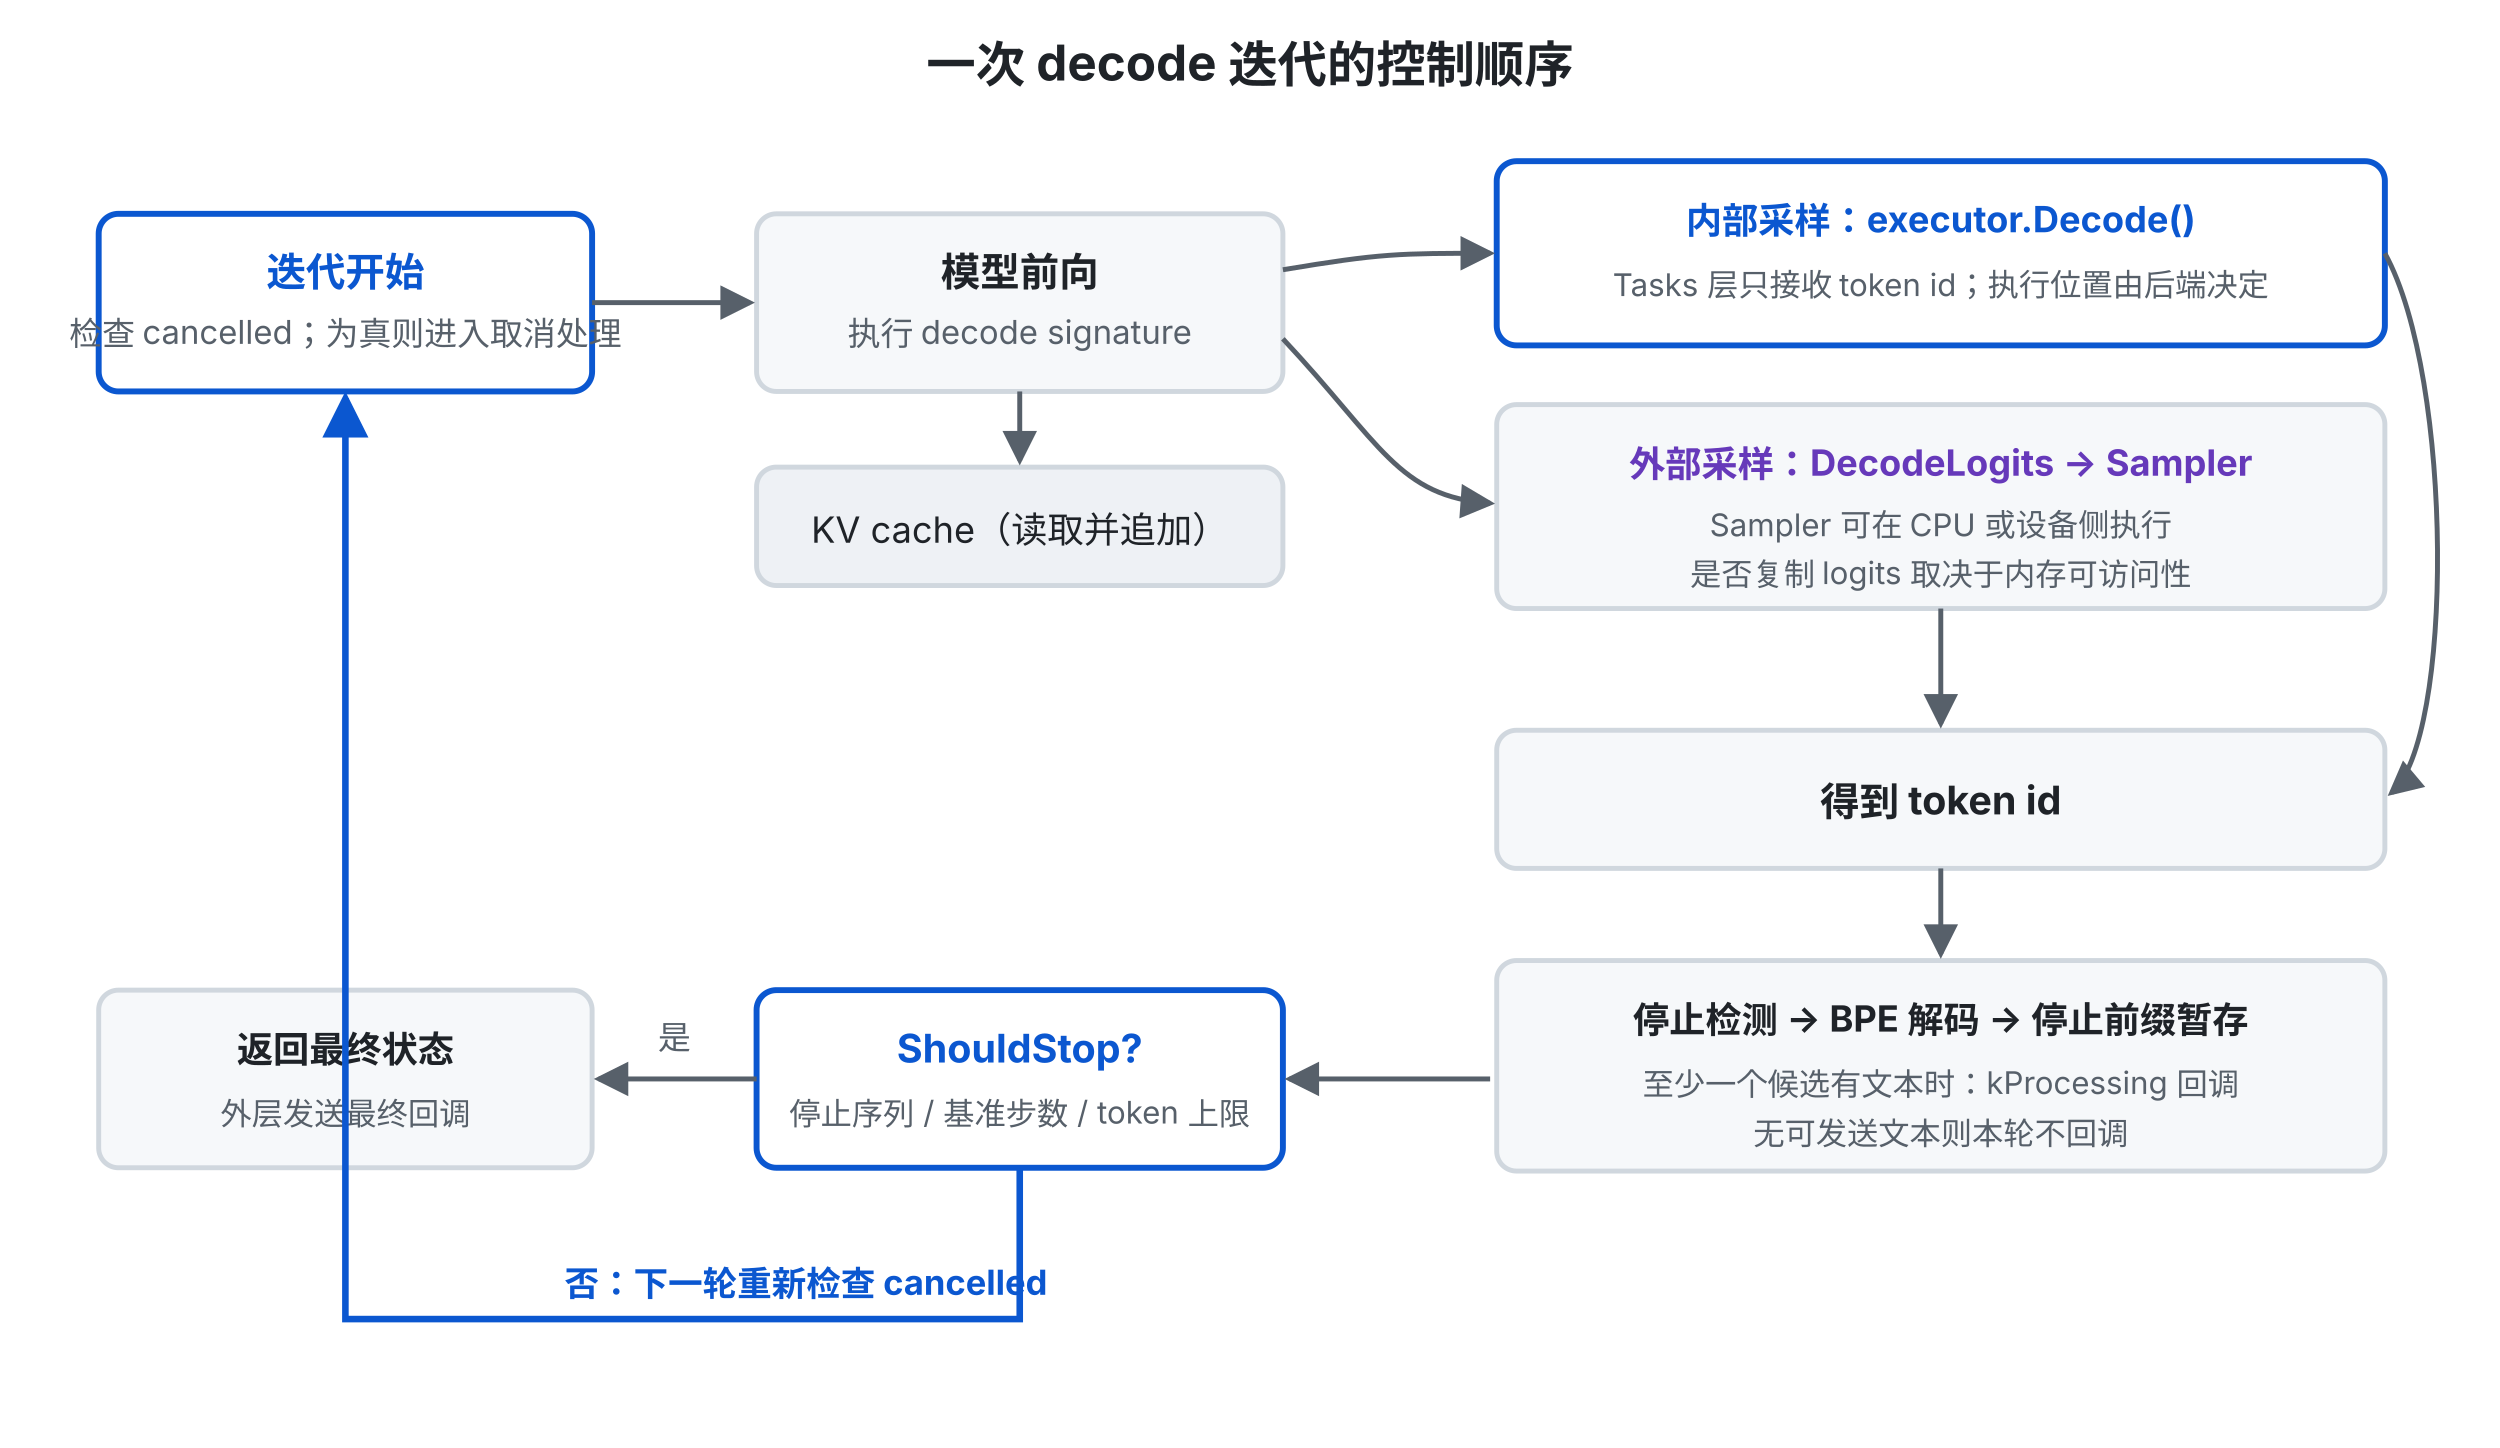
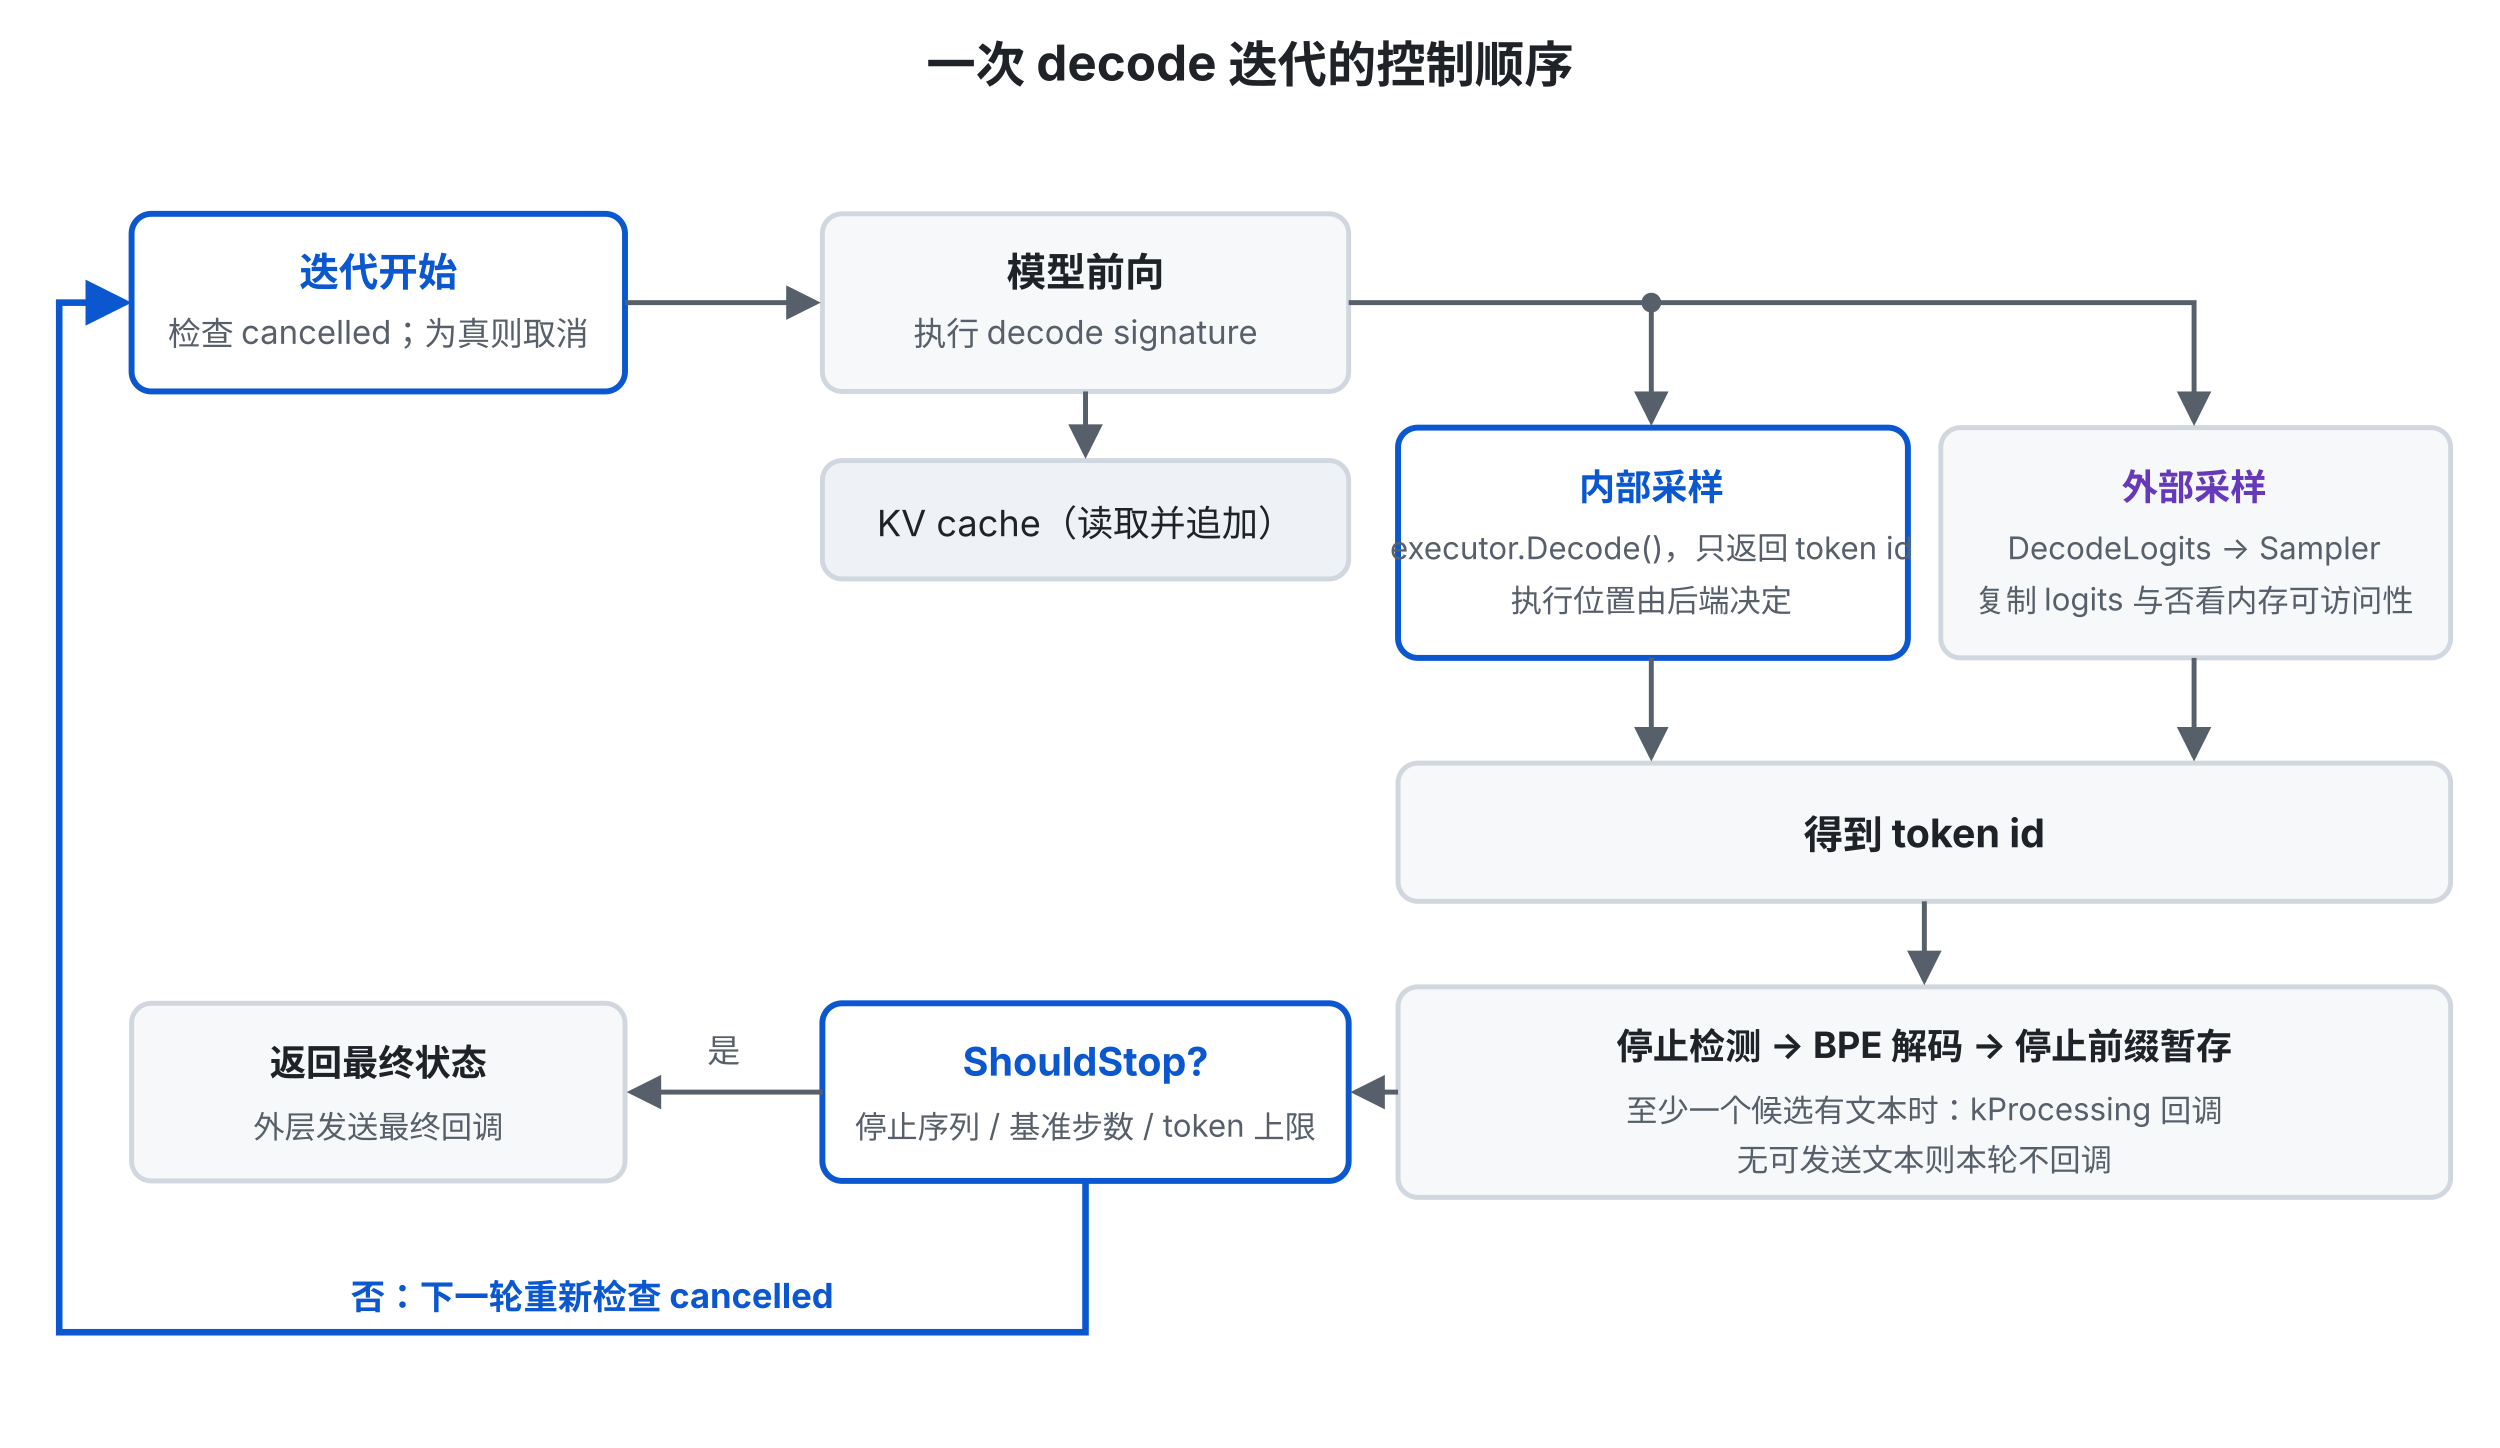
<svg xmlns="http://www.w3.org/2000/svg" viewBox="0 0 760 440" width="760" height="440" role="img" aria-label="Decode 循环中取消检查、内部与外部采样、文本暂存、流式回调和停止判断的顺序">
  <defs>
    <style>
      text { font-family: -apple-system, "PingFang SC", "Microsoft YaHei", sans-serif; }
      .box { fill: var(--fig-surface, #f6f8fa); stroke: var(--fig-border, #d0d7de); stroke-width: 1.5; }
      .hot { fill: var(--fig-bg, #ffffff); stroke: var(--fig-accent, #0b57d0); stroke-width: 1.8; }
      .kv { fill: var(--fig-surface-2, #eef1f5); stroke: var(--fig-border, #d0d7de); stroke-width: 1.5; }
      .t { fill: var(--fig-text, #1f2328); }
      .ts { fill: var(--fig-text-soft, #57606a); }
      .accent { fill: var(--fig-accent, #0b57d0); }
      .a2 { fill: var(--fig-accent-2, #6639ba); }
      .edge { stroke: var(--fig-text-soft, #57606a); stroke-width: 1.5; fill: none; }
      .loop { stroke: var(--fig-accent, #0b57d0); stroke-width: 2; fill: none; }
+       .dot { fill: var(--fig-text-soft, #57606a); }
    </style>
    <marker id="a5" orient="auto" markerWidth="8" markerHeight="8" refX="6" refY="3.5">
      <path d="M0,0 L7,3.5 L0,7 z" fill="var(--fig-text-soft, #57606a)" />
    </marker>
    <marker id="a5b" orient="auto" markerWidth="8" markerHeight="8" refX="6" refY="3.5">
      <path d="M0,0 L7,3.5 L0,7 z" fill="var(--fig-accent, #0b57d0)" />
    </marker>
  </defs>
  <text class="t" x="380" y="25" text-anchor="middle" style="font-size:15px;font-weight:700">一次 decode 迭代的控制顺序</text>
-   <rect class="hot" x="30" y="65" width="150" height="54" rx="6" />
-   <text class="accent" x="105" y="87" text-anchor="middle" style="font-size:12px;font-weight:700">迭代开始</text>
-   <text class="ts" x="105" y="105" text-anchor="middle" style="font-size:10px">检查 cancelled；为真则进入取消处理</text>
-   <rect class="box" x="230" y="65" width="160" height="54" rx="6" />
-   <text class="t" x="310" y="87" text-anchor="middle" style="font-size:12px;font-weight:700">模型前向</text>
-   <text class="ts" x="310" y="105" text-anchor="middle" style="font-size:10px">执行 decode signature</text>
-   <rect class="kv" x="230" y="142" width="160" height="36" rx="6" />
-   <text class="t" x="310" y="165" text-anchor="middle" style="font-size:11px">KV cache（读取并追加）</text>
-   <rect class="hot" x="455" y="49" width="270" height="56" rx="6" />
-   <text class="accent" x="590" y="71" text-anchor="middle" style="font-size:11px;font-weight:700">内部采样：executor.Decode()</text>
-   <text class="ts" x="590" y="90" text-anchor="middle" style="font-size:9.5px">Tasks 层只接收 token id；执行位置由后端决定</text>
-   <rect class="box" x="455" y="123" width="270" height="62" rx="6" />
-   <text class="a2" x="590" y="145" text-anchor="middle" style="font-size:11px;font-weight:700">外部采样：DecodeLogits → Sampler</text>
-   <text class="ts" x="590" y="163" text-anchor="middle" style="font-size:9.5px">Sampler 可在 CPU 或设备侧执行</text>
-   <text class="ts" x="590" y="178" text-anchor="middle" style="font-size:9.5px">是否复制 logits 取决于内存可访问性</text>
-   <rect class="box" x="455" y="222" width="270" height="42" rx="6" />
-   <text class="t" x="590" y="248" text-anchor="middle" style="font-size:12px;font-weight:700">得到 token id</text>
-   <rect class="box" x="455" y="292" width="270" height="64" rx="6" />
-   <text class="t" x="590" y="314" text-anchor="middle" style="font-size:11px;font-weight:700">停止检测 → BPE 解码 → 停止前缀暂存</text>
-   <text class="ts" x="590" y="333" text-anchor="middle" style="font-size:9.5px">至少一个候选有文本时：kProcessing 回调</text>
-   <text class="ts" x="590" y="348" text-anchor="middle" style="font-size:9.5px">无可发送文本则本轮不回调</text>
-   <rect class="hot" x="230" y="301" width="160" height="54" rx="6" />
-   <text class="accent" x="310" y="323" text-anchor="middle" style="font-size:12px;font-weight:700">ShouldStop?</text>
-   <text class="ts" x="310" y="342" text-anchor="middle" style="font-size:9.5px">停止序列 / 基准步数 / token 上限</text>
-   <rect class="box" x="30" y="301" width="150" height="54" rx="6" />
-   <text class="t" x="105" y="323" text-anchor="middle" style="font-size:11px;font-weight:700">返回最终状态</text>
-   <text class="ts" x="105" y="342" text-anchor="middle" style="font-size:9.5px">外层发送最终回调</text>
-   <path class="edge" marker-end="url(#a5)" d="M180,92 H228" />
-   <path class="edge" marker-end="url(#a5)" d="M310,119 V140" />
-   <path class="edge" marker-end="url(#a5)" d="M390,82 C420,77 425,77 453,77" />
-   <path class="edge" marker-end="url(#a5)" d="M390,103 C420,135 425,151 453,153" />
-   <path class="edge" marker-end="url(#a5)" d="M725,77 C746,115 746,225 727,241" />
-   <path class="edge" marker-end="url(#a5)" d="M590,185 V220" />
-   <path class="edge" marker-end="url(#a5)" d="M590,264 V290" />
-   <path class="edge" marker-end="url(#a5)" d="M453,328 H392" />
-   <path class="edge" marker-end="url(#a5)" d="M230,328 H182" />
-   <text class="ts" x="205" y="319" text-anchor="middle" style="font-size:10px">是</text>
-   <path class="loop" marker-end="url(#a5b)" d="M310,355 V401 H105 V121" />
-   <text class="accent" x="245" y="394" text-anchor="middle" style="font-size:10.5px;font-weight:700">否：下一轮重新检查 cancelled</text>
+   <rect class="hot" x="40" y="65" width="150" height="54" rx="6" />
+   <text class="accent" x="115" y="87" text-anchor="middle" style="font-size:12px;font-weight:700">迭代开始</text>
+   <text class="ts" x="115" y="105" text-anchor="middle" style="font-size:10px">检查 cancelled；为真则取消</text>
+   <rect class="box" x="250" y="65" width="160" height="54" rx="6" />
+   <text class="t" x="330" y="87" text-anchor="middle" style="font-size:12px;font-weight:700">模型前向</text>
+   <text class="ts" x="330" y="105" text-anchor="middle" style="font-size:10px">执行 decode signature</text>
+   <rect class="kv" x="250" y="140" width="160" height="36" rx="6" />
+   <text class="t" x="330" y="163" text-anchor="middle" style="font-size:11px">KV cache（读取并追加）</text>
+   <rect class="hot" x="425" y="130" width="155" height="70" rx="6" />
+   <text class="accent" x="502" y="152" text-anchor="middle" style="font-size:11px;font-weight:700">内部采样</text>
+   <text class="ts" x="502" y="170" text-anchor="middle" style="font-size:9.5px">executor.Decode()，只返回 token id</text>
+   <text class="ts" x="502" y="186" text-anchor="middle" style="font-size:9.5px">执行位置由后端决定</text>
+   <rect class="box" x="590" y="130" width="155" height="70" rx="6" />
+   <text class="a2" x="667" y="152" text-anchor="middle" style="font-size:11px;font-weight:700">外部采样</text>
+   <text class="ts" x="667" y="170" text-anchor="middle" style="font-size:9.5px">DecodeLogits → Sampler</text>
+   <text class="ts" x="667" y="186" text-anchor="middle" style="font-size:9.5px">复制 logits 与否看内存可访问性</text>
+   <rect class="box" x="425" y="232" width="320" height="42" rx="6" />
+   <text class="t" x="585" y="258" text-anchor="middle" style="font-size:12px;font-weight:700">得到 token id</text>
+   <rect class="box" x="425" y="300" width="320" height="64" rx="6" />
+   <text class="t" x="585" y="322" text-anchor="middle" style="font-size:11px;font-weight:700">停止检测 → BPE 解码 → 停止前缀暂存</text>
+   <text class="ts" x="585" y="341" text-anchor="middle" style="font-size:9.5px">至少一个候选有文本时：kProcessing 回调</text>
+   <text class="ts" x="585" y="356" text-anchor="middle" style="font-size:9.5px">无可发送文本则本轮不回调</text>
+   <rect class="hot" x="250" y="305" width="160" height="54" rx="6" />
+   <text class="accent" x="330" y="327" text-anchor="middle" style="font-size:12px;font-weight:700">ShouldStop?</text>
+   <text class="ts" x="330" y="346" text-anchor="middle" style="font-size:9.5px">停止序列 / 基准步数 / token 上限</text>
+   <rect class="box" x="40" y="305" width="150" height="54" rx="6" />
+   <text class="t" x="115" y="327" text-anchor="middle" style="font-size:11px;font-weight:700">返回最终状态</text>
+   <text class="ts" x="115" y="346" text-anchor="middle" style="font-size:9.5px">外层发送最终回调</text>
+   <path class="edge" marker-end="url(#a5)" d="M190,92 H248" />
+   <path class="edge" marker-end="url(#a5)" d="M330,119 V138" />
+   <path class="edge" marker-end="url(#a5)" d="M410,92 H502 V128" />
+   <path class="edge" marker-end="url(#a5)" d="M502,92 H667 V128" />
+   <circle class="dot" cx="502" cy="92" r="3" />
+   <path class="edge" marker-end="url(#a5)" d="M502,200 V230" />
+   <path class="edge" marker-end="url(#a5)" d="M667,200 V230" />
+   <path class="edge" marker-end="url(#a5)" d="M585,274 V298" />
+   <path class="edge" marker-end="url(#a5)" d="M425,332 H412" />
+   <path class="edge" marker-end="url(#a5)" d="M250,332 H192" />
+   <text class="ts" x="220" y="323" text-anchor="middle" style="font-size:10px">是</text>
+   <path class="loop" marker-end="url(#a5b)" d="M330,359 V405 H18 V92 H38" />
+   <text class="accent" x="180" y="398" text-anchor="middle" style="font-size:10.5px;font-weight:700">否：下一轮重新检查 cancelled</text>
</svg>
